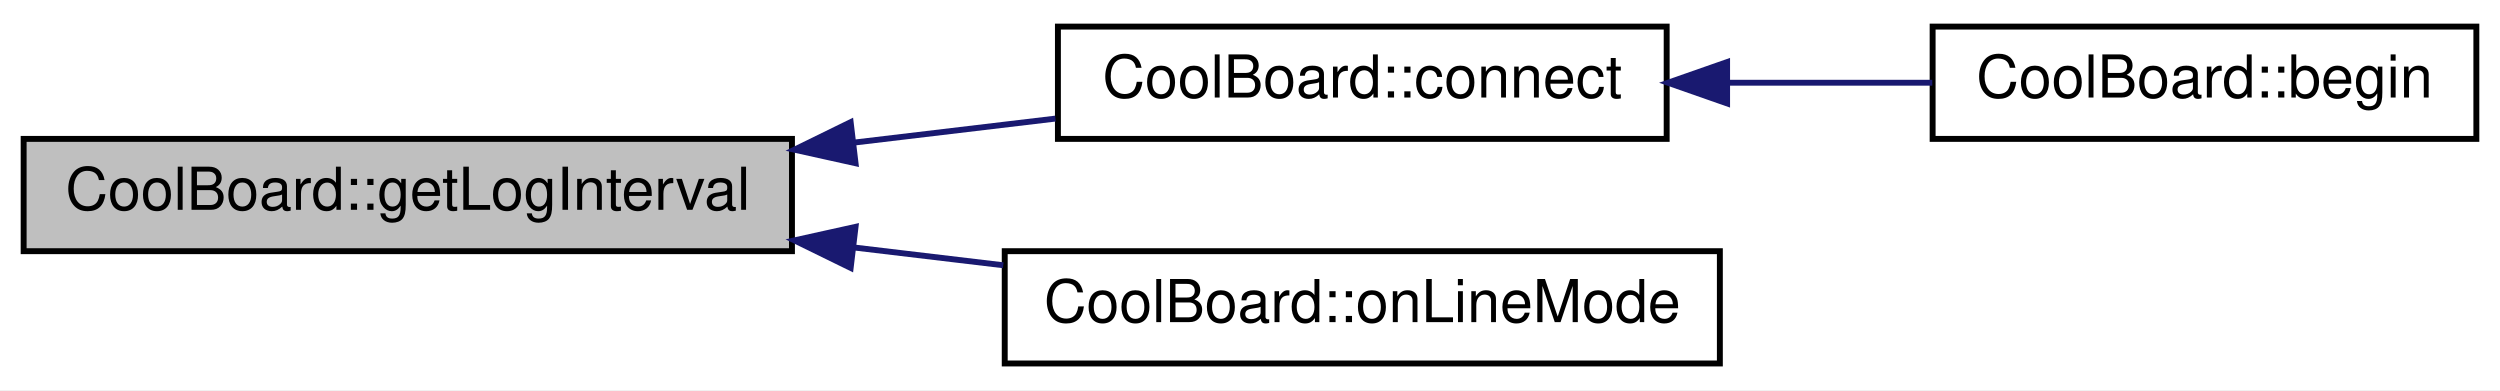
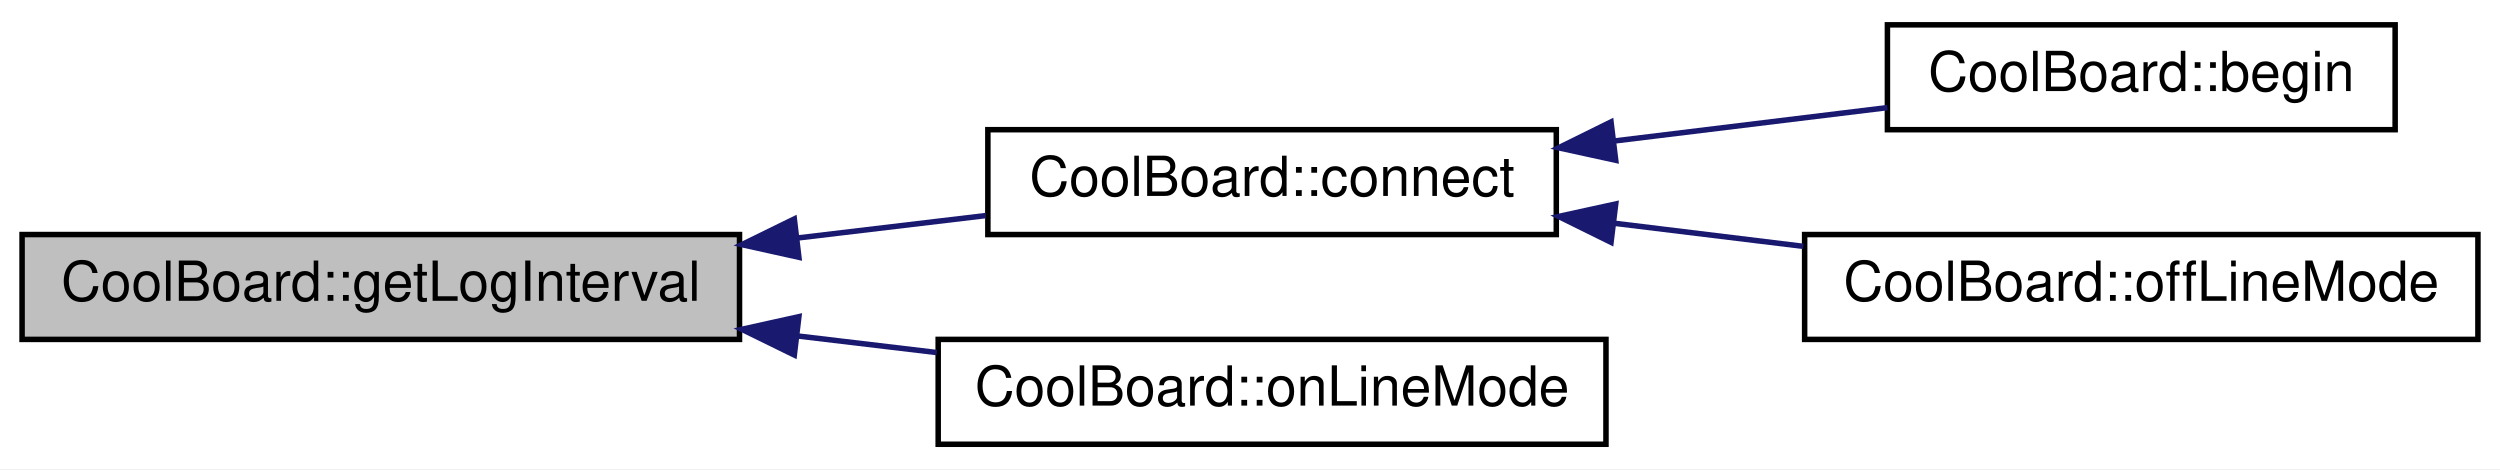
- <svg xmlns="http://www.w3.org/2000/svg" xmlns:xlink="http://www.w3.org/1999/xlink" width="423pt" height="66pt" viewBox="0.00 0.00 423.00 66.00">
-   <g id="graph0" class="graph" transform="scale(1 1) rotate(0) translate(4 62)">
-     <polygon fill="white" stroke="none" points="-4,4 -4,-62 419,-62 419,4 -4,4" />
+ <svg xmlns="http://www.w3.org/2000/svg" xmlns:xlink="http://www.w3.org/1999/xlink" width="453pt" height="85pt" viewBox="0.00 0.00 453.00 85.00">
+   <g id="graph0" class="graph" transform="scale(1 1) rotate(0) translate(4 81)">
+     <polygon fill="white" stroke="none" points="-4,4 -4,-81 449,-81 449,4 -4,4" />
    <g id="node1" class="node">
      <polygon fill="#bfbfbf" stroke="black" points="0,-19.5 0,-38.5 130,-38.5 130,-19.5 0,-19.5" />
      <text text-anchor="middle" x="65" y="-26.5" font-family="Helvetica,sans-Serif" font-size="10.00">CoolBoard::getLogInterval</text>
    </g>
    <g id="node2" class="node">
      <g id="a_node2">
        <a xlink:href="classCoolBoard.html#a519de78b807f8ec6463ff484eb925918" target="_top" xlink:title="CoolBoard::connect">
          <polygon fill="white" stroke="black" points="175,-38.5 175,-57.5 278,-57.5 278,-38.5 175,-38.5" />
          <text text-anchor="middle" x="226.5" y="-45.5" font-family="Helvetica,sans-Serif" font-size="10.00">CoolBoard::connect</text>
        </a>
      </g>
    </g>
    <g id="edge1" class="edge">
      <path fill="none" stroke="midnightblue" d="M140.492,-37.874C152.03,-39.248 163.715,-40.64 174.576,-41.934" />
      <polygon fill="midnightblue" stroke="midnightblue" points="140.759,-34.381 130.415,-36.673 139.931,-41.332 140.759,-34.381" />
    </g>
-     <g id="node4" class="node">
-       <g id="a_node4">
+     <g id="node5" class="node">
+       <g id="a_node5">
        <a xlink:href="classCoolBoard.html#aa0bbc4bc605e35618d18e68795c61363" target="_top" xlink:title="CoolBoard::onLineMode">
          <polygon fill="white" stroke="black" points="166,-0.5 166,-19.5 287,-19.5 287,-0.5 166,-0.5" />
          <text text-anchor="middle" x="226.5" y="-7.5" font-family="Helvetica,sans-Serif" font-size="10.00">CoolBoard::onLineMode</text>
        </a>
      </g>
    </g>
-     <g id="edge3" class="edge">
+     <g id="edge4" class="edge">
      <path fill="none" stroke="midnightblue" d="M140.348,-20.143C148.862,-19.129 157.458,-18.105 165.746,-17.118" />
      <polygon fill="midnightblue" stroke="midnightblue" points="139.931,-16.668 130.415,-21.327 140.759,-23.619 139.931,-16.668" />
    </g>
    <g id="node3" class="node">
      <g id="a_node3">
        <a xlink:href="classCoolBoard.html#acba7c5aef7268b2c0044bdb54d3b9d76" target="_top" xlink:title="CoolBoard::begin">
-           <polygon fill="white" stroke="black" points="323,-38.5 323,-57.5 415,-57.5 415,-38.5 323,-38.5" />
-           <text text-anchor="middle" x="369" y="-45.5" font-family="Helvetica,sans-Serif" font-size="10.00">CoolBoard::begin</text>
+           <polygon fill="white" stroke="black" points="338,-57.5 338,-76.5 430,-76.5 430,-57.5 338,-57.5" />
+           <text text-anchor="middle" x="384" y="-64.5" font-family="Helvetica,sans-Serif" font-size="10.00">CoolBoard::begin</text>
        </a>
      </g>
    </g>
    <g id="edge2" class="edge">
-       <path fill="none" stroke="midnightblue" d="M288.317,-48C299.942,-48 311.918,-48 322.941,-48" />
-       <polygon fill="midnightblue" stroke="midnightblue" points="288.224,-44.5 278.224,-48 288.224,-51.5 288.224,-44.5" />
+       <path fill="none" stroke="midnightblue" d="M288.52,-55.456C305.011,-57.471 322.556,-59.614 337.994,-61.501" />
+       <polygon fill="midnightblue" stroke="midnightblue" points="288.767,-51.96 278.417,-54.221 287.918,-58.908 288.767,-51.96" />
+     </g>
+     <g id="node4" class="node">
+       <g id="a_node4">
+         <a xlink:href="classCoolBoard.html#ae6b5e1274d760462290192acea4adca8" target="_top" xlink:title="CoolBoard::offLineMode">
+           <polygon fill="white" stroke="black" points="323,-19.5 323,-38.5 445,-38.5 445,-19.5 323,-19.5" />
+           <text text-anchor="middle" x="384" y="-26.5" font-family="Helvetica,sans-Serif" font-size="10.00">CoolBoard::offLineMode</text>
+         </a>
+       </g>
+     </g>
+     <g id="edge3" class="edge">
+       <path fill="none" stroke="midnightblue" d="M288.576,-40.537C299.819,-39.164 311.55,-37.73 322.768,-36.359" />
+       <polygon fill="midnightblue" stroke="midnightblue" points="287.918,-37.092 278.417,-41.779 288.767,-44.04 287.918,-37.092" />
    </g>
  </g>
</svg>
